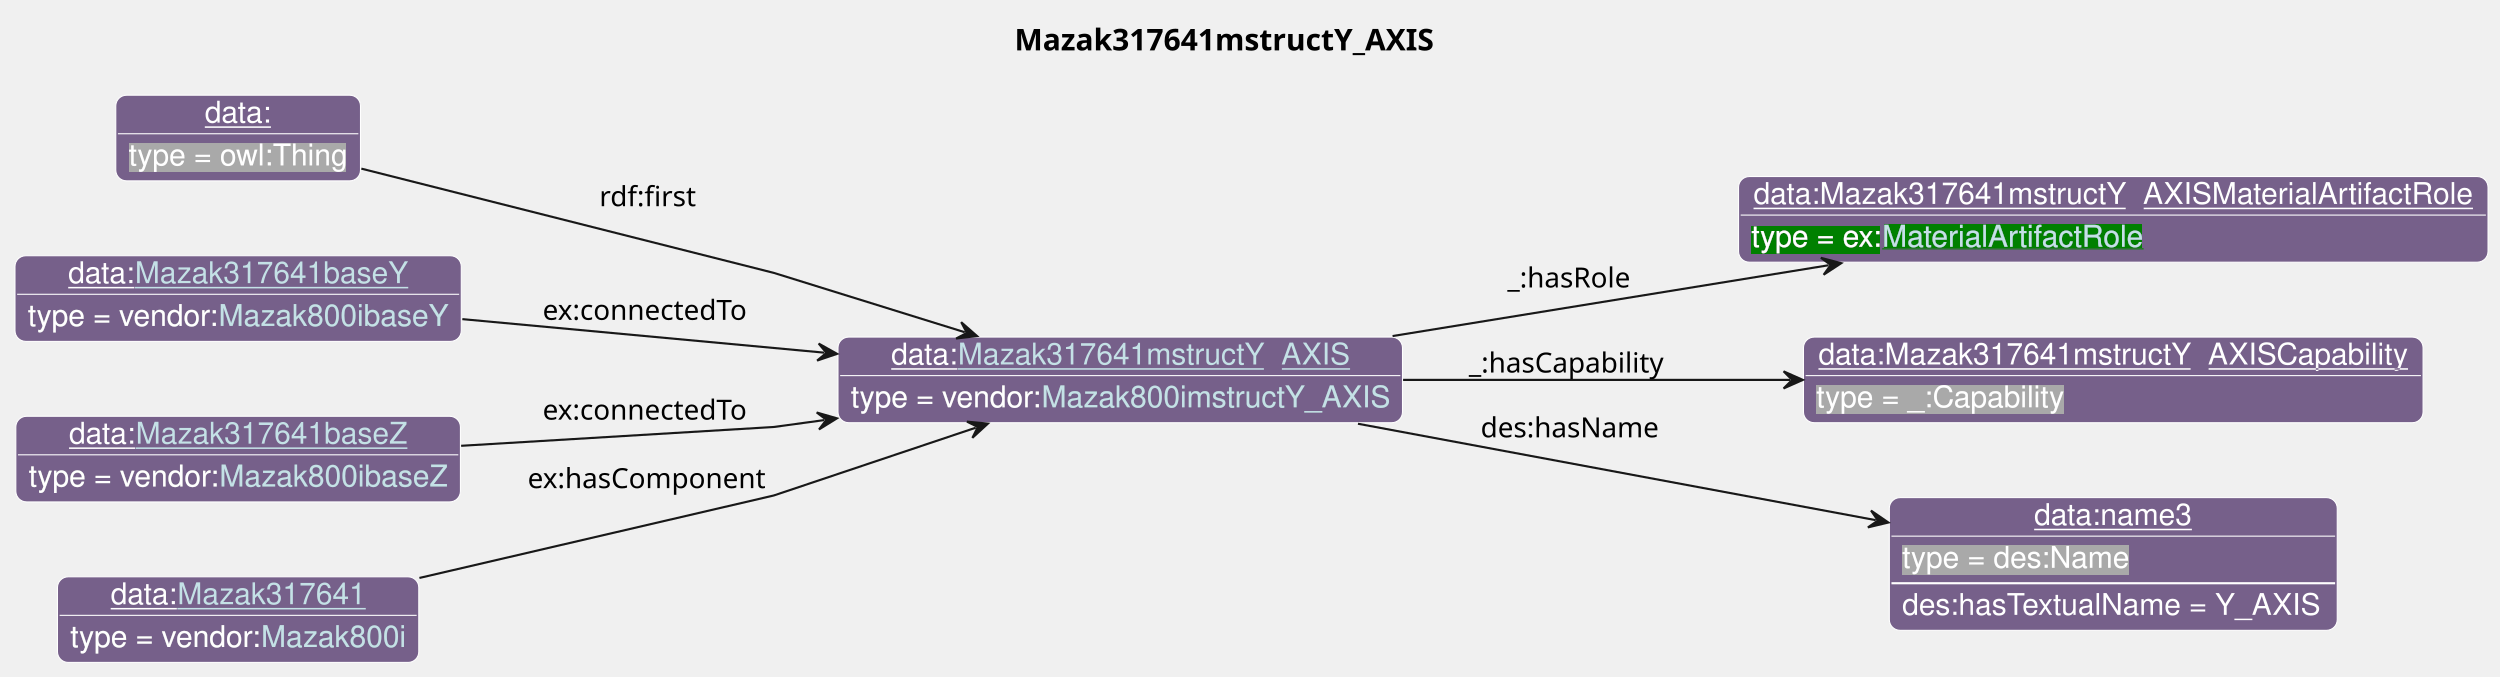
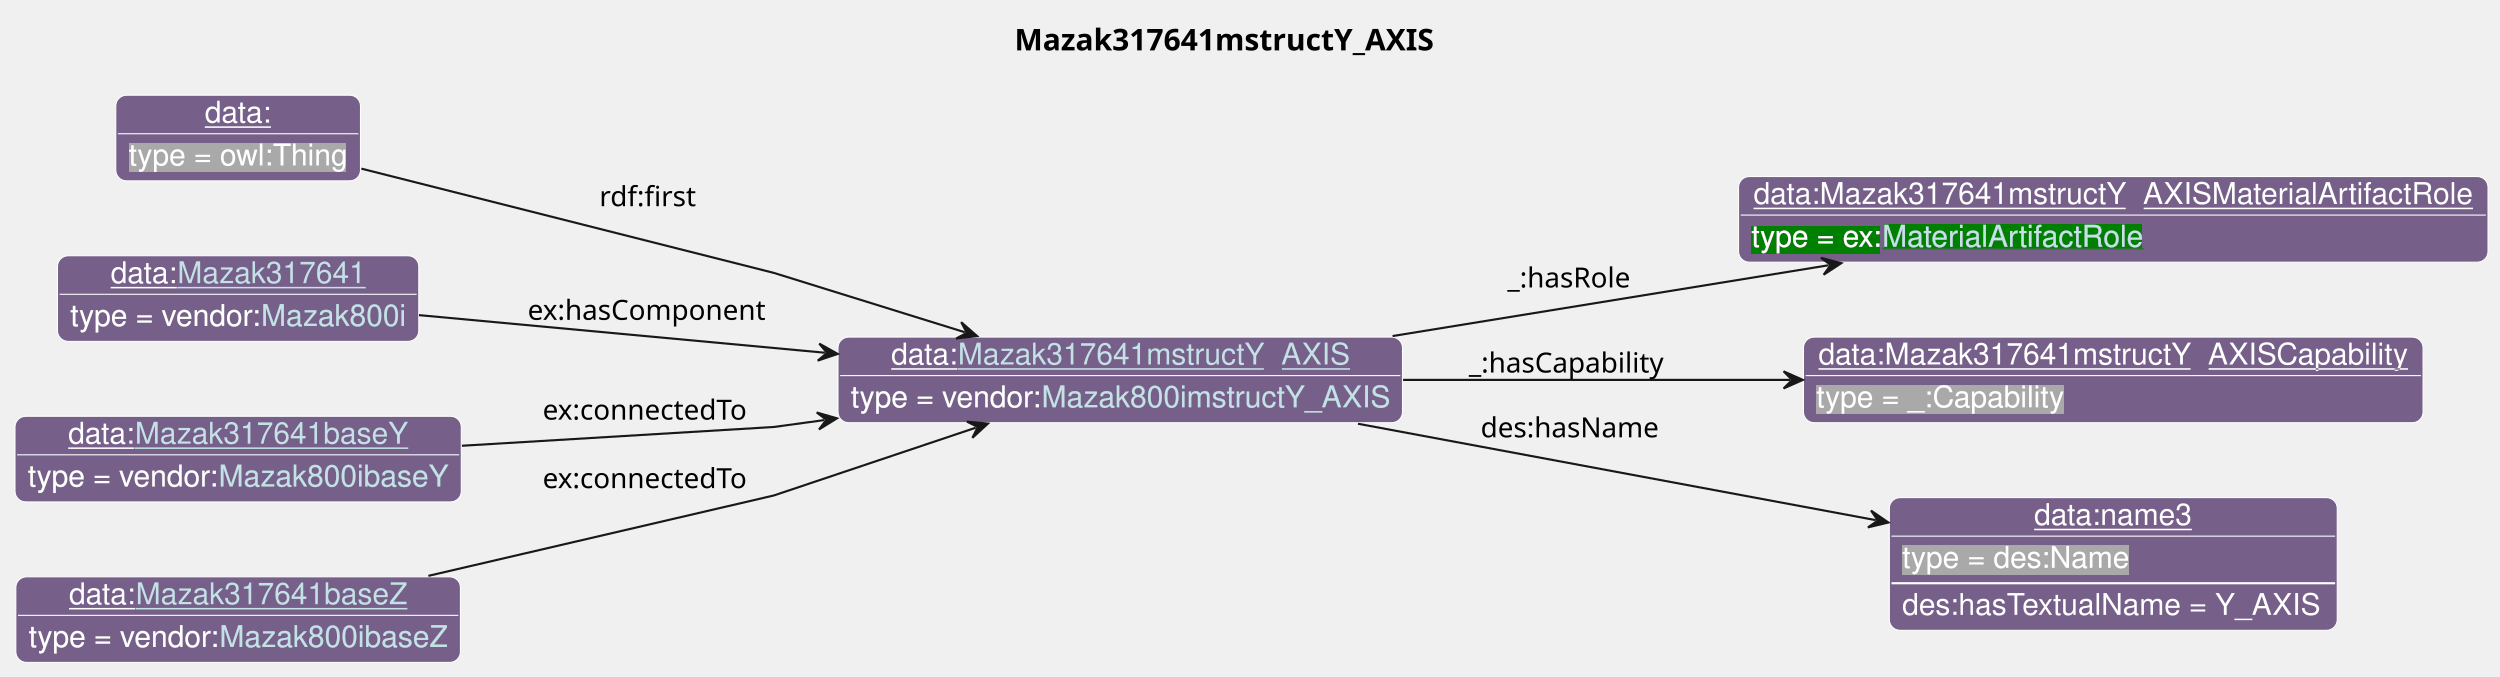
<svg xmlns="http://www.w3.org/2000/svg" xmlns:xlink="http://www.w3.org/1999/xlink" contentStyleType="text/css" data-diagram-type="CLASS" height="316px" preserveAspectRatio="none" style="width:1168px;height:316px;background:#FFFFFF;" version="1.1" viewBox="0 0 1168 316" width="1168px" zoomAndPan="magnify">
  <defs>
-     <filter height="1" id="bh2f9rv53kptt0" width="1" x="0" y="0">
+     <filter height="1" id="b19bzux9io0sf50" width="1" x="0" y="0">
      <feFlood flood-color="#76608A" result="flood" />
      <feComposite in="SourceGraphic" in2="flood" operator="over" />
    </filter>
-     <filter height="1" id="bh2f9rv53kptt1" width="1" x="0" y="0">
+     <filter height="1" id="b19bzux9io0sf51" width="1" x="0" y="0">
      <feFlood flood-color="#008000" result="flood" />
      <feComposite in="SourceGraphic" in2="flood" operator="over" />
    </filter>
-     <filter height="1" id="bh2f9rv53kptt2" width="1" x="0" y="0">
+     <filter height="1" id="b19bzux9io0sf52" width="1" x="0" y="0">
      <feFlood flood-color="#A9A9A9" result="flood" />
      <feComposite in="SourceGraphic" in2="flood" operator="over" />
    </filter>
  </defs>
  <g>
    <g class="title" data-source-line="13">
      <text fill="#000000" font-family="sans-serif" font-size="14" font-weight="bold" lengthAdjust="spacing" textLength="206.459" x="473.974" y="23.535">Mazak317641mstructY_AXIS</text>
    </g>
    <g class="entity" data-entity="o0" data-source-line="131" data-uid="ent0002" id="entity_o0">
      <rect fill="#76608A" height="40" rx="5" ry="5" style="stroke:#FFFFFF;stroke-width:0.5;" width="263.733" x="391.51" y="157.488" />
      <text fill="#FFFFFF" font-family="Helvetica" font-size="14" lengthAdjust="spacing" text-decoration="underline" textLength="31.138" x="416.374" y="170.269">data:</text>
      <a href="./Mazak317641mstructY_AXIS.html" target="_top" title="./Mazak317641mstructY_AXIS.html" xlink:actuate="onRequest" xlink:href="./Mazak317641mstructY_AXIS.html" xlink:show="new" xlink:title="./Mazak317641mstructY_AXIS.html" xlink:type="simple">
        <text fill="#C4E1E6" font-family="Helvetica" font-size="14" lengthAdjust="spacing" text-decoration="underline" textLength="182.868" x="447.512" y="170.269">Mazak317641mstructY_AXIS</text>
      </a>
      <line style="stroke:#FFFFFF;stroke-width:0.5;" x1="392.51" x2="654.243" y1="175.488" y2="175.488" />
-       <text fill="#FFFFFF" filter="url(#bh2f9rv53kptt0)" font-family="Helvetica" font-size="14" lengthAdjust="spacing" textLength="89.113" x="397.51" y="190.269">type = vendor:</text>
+       <text fill="#FFFFFF" filter="url(#b19bzux9io0sf50)" font-family="Helvetica" font-size="14" lengthAdjust="spacing" textLength="89.113" x="397.51" y="190.269">type = vendor:</text>
      <a href="../Mazak.html#Mazak800imstructY_AXIS" target="_top" title="../Mazak.html#Mazak800imstructY_AXIS" xlink:actuate="onRequest" xlink:href="../Mazak.html#Mazak800imstructY_AXIS" xlink:show="new" xlink:title="../Mazak.html#Mazak800imstructY_AXIS" xlink:type="simple">
-         <text fill="#C4E1E6" filter="url(#bh2f9rv53kptt0)" font-family="Helvetica" font-size="14" lengthAdjust="spacing" textLength="162.62" x="486.623" y="190.269">Mazak800imstructY_AXIS</text>
+         <text fill="#C4E1E6" filter="url(#b19bzux9io0sf50)" font-family="Helvetica" font-size="14" lengthAdjust="spacing" textLength="162.62" x="486.623" y="190.269">Mazak800imstructY_AXIS</text>
        <line style="stroke:#76608A;stroke-width:0.5;" x1="486.623" x2="649.243" y1="191.269" y2="191.269" />
      </a>
    </g>
    <g class="entity" data-entity="o1" data-source-line="131" data-uid="ent0003" id="entity_o1">
      <rect fill="#76608A" height="40" rx="5" ry="5" style="stroke:#FFFFFF;stroke-width:0.5;" width="350.157" x="812.25" y="82.488" />
      <text fill="#FFFFFF" font-family="Helvetica" font-size="14" lengthAdjust="spacing" text-decoration="underline" textLength="336.157" x="819.25" y="95.269">data:Mazak317641mstructY_AXISMaterialArtifactRole</text>
      <line style="stroke:#FFFFFF;stroke-width:0.5;" x1="813.25" x2="1161.407" y1="100.488" y2="100.488" />
-       <text fill="#FFFFFF" filter="url(#bh2f9rv53kptt1)" font-family="Helvetica" font-size="14" lengthAdjust="spacing" textLength="61.093" x="818.25" y="115.269">type = ex:</text>
+       <text fill="#FFFFFF" filter="url(#b19bzux9io0sf51)" font-family="Helvetica" font-size="14" lengthAdjust="spacing" textLength="61.093" x="818.25" y="115.269">type = ex:</text>
      <a href="../Example.html#MaterialArtifactRole" target="_top" title="../Example.html#MaterialArtifactRole" xlink:actuate="onRequest" xlink:href="../Example.html#MaterialArtifactRole" xlink:show="new" xlink:title="../Example.html#MaterialArtifactRole" xlink:type="simple">
-         <text fill="#C4E1E6" filter="url(#bh2f9rv53kptt1)" font-family="Helvetica" font-size="14" lengthAdjust="spacing" textLength="122.151" x="879.343" y="115.269">MaterialArtifactRole</text>
+         <text fill="#C4E1E6" filter="url(#b19bzux9io0sf51)" font-family="Helvetica" font-size="14" lengthAdjust="spacing" textLength="122.151" x="879.343" y="115.269">MaterialArtifactRole</text>
        <line style="stroke:#008000;stroke-width:0.5;" x1="879.343" x2="1001.494" y1="116.269" y2="116.269" />
      </a>
    </g>
    <g class="entity" data-entity="o2" data-source-line="131" data-uid="ent0004" id="entity_o2">
      <rect fill="#76608A" height="40" rx="5" ry="5" style="stroke:#FFFFFF;stroke-width:0.5;" width="289.481" x="842.58" y="157.488" />
      <text fill="#FFFFFF" font-family="Helvetica" font-size="14" lengthAdjust="spacing" text-decoration="underline" textLength="275.481" x="849.58" y="170.269">data:Mazak317641mstructY_AXISCapability</text>
      <line style="stroke:#FFFFFF;stroke-width:0.5;" x1="843.58" x2="1131.061" y1="175.488" y2="175.488" />
-       <text fill="#FFFFFF" filter="url(#bh2f9rv53kptt2)" font-family="Helvetica" font-size="14" lengthAdjust="spacing" textLength="115.568" x="848.58" y="190.269">type = _:Capability</text>
+       <text fill="#FFFFFF" filter="url(#b19bzux9io0sf52)" font-family="Helvetica" font-size="14" lengthAdjust="spacing" textLength="115.568" x="848.58" y="190.269">type = _:Capability</text>
    </g>
    <g class="entity" data-entity="o3" data-source-line="131" data-uid="ent0005" id="entity_o3">
      <rect fill="#76608A" height="62" rx="5" ry="5" style="stroke:#FFFFFF;stroke-width:0.5;" width="209.272" x="882.69" y="232.488" />
      <text fill="#FFFFFF" font-family="Helvetica" font-size="14" lengthAdjust="spacing" text-decoration="underline" textLength="73.944" x="950.354" y="245.269">data:name3</text>
      <line style="stroke:#FFFFFF;stroke-width:0.5;" x1="883.69" x2="1090.961" y1="250.488" y2="250.488" />
-       <text fill="#FFFFFF" filter="url(#bh2f9rv53kptt2)" font-family="Helvetica" font-size="14" lengthAdjust="spacing" textLength="106.224" x="888.69" y="265.269">type = des:Name</text>
+       <text fill="#FFFFFF" filter="url(#b19bzux9io0sf52)" font-family="Helvetica" font-size="14" lengthAdjust="spacing" textLength="106.224" x="888.69" y="265.269">type = des:Name</text>
      <line style="stroke:#FFFFFF;stroke-width:1;" x1="883.69" x2="1090.961" y1="272.488" y2="272.488" />
      <text fill="#FFFFFF" font-family="Helvetica" font-size="14" lengthAdjust="spacing" textLength="197.272" x="888.69" y="287.269">des:hasTextualName = Y_AXIS</text>
    </g>
    <g class="entity" data-entity="o4" data-source-line="131" data-uid="ent0006" id="entity_o4">
      <rect fill="#76608A" height="40" rx="5" ry="5" style="stroke:#FFFFFF;stroke-width:0.5;" width="114.334" x="54.09" y="44.488" />
      <text fill="#FFFFFF" font-family="Helvetica" font-size="14" lengthAdjust="spacing" text-decoration="underline" textLength="31.138" x="95.688" y="57.269">data:</text>
      <line style="stroke:#FFFFFF;stroke-width:0.5;" x1="55.09" x2="167.424" y1="62.488" y2="62.488" />
-       <text fill="#FFFFFF" filter="url(#bh2f9rv53kptt2)" font-family="Helvetica" font-size="14" lengthAdjust="spacing" textLength="102.334" x="60.09" y="77.269">type = owl:Thing</text>
+       <text fill="#FFFFFF" filter="url(#b19bzux9io0sf52)" font-family="Helvetica" font-size="14" lengthAdjust="spacing" textLength="102.334" x="60.09" y="77.269">type = owl:Thing</text>
    </g>
    <g class="entity" data-entity="o5" data-source-line="131" data-uid="ent0007" id="entity_o5">
-       <rect fill="#76608A" height="40" rx="5" ry="5" style="stroke:#FFFFFF;stroke-width:0.5;" width="208.513" x="7" y="119.488" />
-       <text fill="#FFFFFF" font-family="Helvetica" font-size="14" lengthAdjust="spacing" text-decoration="underline" textLength="31.138" x="31.864" y="132.269">data:</text>
-       <a href="./Mazak317641baseY.html" target="_top" title="./Mazak317641baseY.html" xlink:actuate="onRequest" xlink:href="./Mazak317641baseY.html" xlink:show="new" xlink:title="./Mazak317641baseY.html" xlink:type="simple">
-         <text fill="#C4E1E6" font-family="Helvetica" font-size="14" lengthAdjust="spacing" text-decoration="underline" textLength="127.647" x="63.002" y="132.269">Mazak317641baseY</text>
+       <rect fill="#76608A" height="40" rx="5" ry="5" style="stroke:#FFFFFF;stroke-width:0.5;" width="168.816" x="26.85" y="119.488" />
+       <text fill="#FFFFFF" font-family="Helvetica" font-size="14" lengthAdjust="spacing" text-decoration="underline" textLength="31.138" x="51.714" y="132.269">data:</text>
+       <a href="./Mazak317641.html" target="_top" title="./Mazak317641.html" xlink:actuate="onRequest" xlink:href="./Mazak317641.html" xlink:show="new" xlink:title="./Mazak317641.html" xlink:type="simple">
+         <text fill="#C4E1E6" font-family="Helvetica" font-size="14" lengthAdjust="spacing" text-decoration="underline" textLength="87.951" x="82.852" y="132.269">Mazak317641</text>
      </a>
-       <line style="stroke:#FFFFFF;stroke-width:0.5;" x1="8" x2="214.513" y1="137.488" y2="137.488" />
-       <text fill="#FFFFFF" filter="url(#bh2f9rv53kptt0)" font-family="Helvetica" font-size="14" lengthAdjust="spacing" textLength="89.113" x="13" y="152.269">type = vendor:</text>
-       <a href="../Mazak.html#Mazak800ibaseY" target="_top" title="../Mazak.html#Mazak800ibaseY" xlink:actuate="onRequest" xlink:href="../Mazak.html#Mazak800ibaseY" xlink:show="new" xlink:title="../Mazak.html#Mazak800ibaseY" xlink:type="simple">
-         <text fill="#C4E1E6" filter="url(#bh2f9rv53kptt0)" font-family="Helvetica" font-size="14" lengthAdjust="spacing" textLength="107.399" x="102.113" y="152.269">Mazak800ibaseY</text>
-         <line style="stroke:#76608A;stroke-width:0.5;" x1="102.113" x2="209.513" y1="153.269" y2="153.269" />
+       <line style="stroke:#FFFFFF;stroke-width:0.5;" x1="27.85" x2="194.666" y1="137.488" y2="137.488" />
+       <text fill="#FFFFFF" filter="url(#b19bzux9io0sf50)" font-family="Helvetica" font-size="14" lengthAdjust="spacing" textLength="89.113" x="32.85" y="152.269">type = vendor:</text>
+       <a href="../Mazak.html#Mazak800i" target="_top" title="../Mazak.html#Mazak800i" xlink:actuate="onRequest" xlink:href="../Mazak.html#Mazak800i" xlink:show="new" xlink:title="../Mazak.html#Mazak800i" xlink:type="simple">
+         <text fill="#C4E1E6" filter="url(#b19bzux9io0sf50)" font-family="Helvetica" font-size="14" lengthAdjust="spacing" textLength="67.703" x="121.963" y="152.269">Mazak800i</text>
+         <line style="stroke:#76608A;stroke-width:0.5;" x1="121.963" x2="189.666" y1="153.269" y2="153.269" />
      </a>
    </g>
    <g class="entity" data-entity="o6" data-source-line="131" data-uid="ent0008" id="entity_o6">
-       <rect fill="#76608A" height="40" rx="5" ry="5" style="stroke:#FFFFFF;stroke-width:0.5;" width="207.727" x="7.39" y="194.488" />
-       <text fill="#FFFFFF" font-family="Helvetica" font-size="14" lengthAdjust="spacing" text-decoration="underline" textLength="31.138" x="32.254" y="207.269">data:</text>
-       <a href="./Mazak317641baseZ.html" target="_top" title="./Mazak317641baseZ.html" xlink:actuate="onRequest" xlink:href="./Mazak317641baseZ.html" xlink:show="new" xlink:title="./Mazak317641baseZ.html" xlink:type="simple">
-         <text fill="#C4E1E6" font-family="Helvetica" font-size="14" lengthAdjust="spacing" text-decoration="underline" textLength="126.861" x="63.392" y="207.269">Mazak317641baseZ</text>
+       <rect fill="#76608A" height="40" rx="5" ry="5" style="stroke:#FFFFFF;stroke-width:0.5;" width="208.513" x="7" y="194.488" />
+       <text fill="#FFFFFF" font-family="Helvetica" font-size="14" lengthAdjust="spacing" text-decoration="underline" textLength="31.138" x="31.864" y="207.269">data:</text>
+       <a href="./Mazak317641baseY.html" target="_top" title="./Mazak317641baseY.html" xlink:actuate="onRequest" xlink:href="./Mazak317641baseY.html" xlink:show="new" xlink:title="./Mazak317641baseY.html" xlink:type="simple">
+         <text fill="#C4E1E6" font-family="Helvetica" font-size="14" lengthAdjust="spacing" text-decoration="underline" textLength="127.647" x="63.002" y="207.269">Mazak317641baseY</text>
      </a>
-       <line style="stroke:#FFFFFF;stroke-width:0.5;" x1="8.39" x2="214.117" y1="212.488" y2="212.488" />
-       <text fill="#FFFFFF" filter="url(#bh2f9rv53kptt0)" font-family="Helvetica" font-size="14" lengthAdjust="spacing" textLength="89.113" x="13.39" y="227.269">type = vendor:</text>
-       <a href="../Mazak.html#Mazak800ibaseZ" target="_top" title="../Mazak.html#Mazak800ibaseZ" xlink:actuate="onRequest" xlink:href="../Mazak.html#Mazak800ibaseZ" xlink:show="new" xlink:title="../Mazak.html#Mazak800ibaseZ" xlink:type="simple">
-         <text fill="#C4E1E6" filter="url(#bh2f9rv53kptt0)" font-family="Helvetica" font-size="14" lengthAdjust="spacing" textLength="106.613" x="102.503" y="227.269">Mazak800ibaseZ</text>
-         <line style="stroke:#76608A;stroke-width:0.5;" x1="102.503" x2="209.117" y1="228.269" y2="228.269" />
+       <line style="stroke:#FFFFFF;stroke-width:0.5;" x1="8" x2="214.513" y1="212.488" y2="212.488" />
+       <text fill="#FFFFFF" filter="url(#b19bzux9io0sf50)" font-family="Helvetica" font-size="14" lengthAdjust="spacing" textLength="89.113" x="13" y="227.269">type = vendor:</text>
+       <a href="../Mazak.html#Mazak800ibaseY" target="_top" title="../Mazak.html#Mazak800ibaseY" xlink:actuate="onRequest" xlink:href="../Mazak.html#Mazak800ibaseY" xlink:show="new" xlink:title="../Mazak.html#Mazak800ibaseY" xlink:type="simple">
+         <text fill="#C4E1E6" filter="url(#b19bzux9io0sf50)" font-family="Helvetica" font-size="14" lengthAdjust="spacing" textLength="107.399" x="102.113" y="227.269">Mazak800ibaseY</text>
+         <line style="stroke:#76608A;stroke-width:0.5;" x1="102.113" x2="209.513" y1="228.269" y2="228.269" />
      </a>
    </g>
    <g class="entity" data-entity="o7" data-source-line="131" data-uid="ent0009" id="entity_o7">
-       <rect fill="#76608A" height="40" rx="5" ry="5" style="stroke:#FFFFFF;stroke-width:0.5;" width="168.816" x="26.85" y="269.488" />
-       <text fill="#FFFFFF" font-family="Helvetica" font-size="14" lengthAdjust="spacing" text-decoration="underline" textLength="31.138" x="51.714" y="282.269">data:</text>
-       <a href="./Mazak317641.html" target="_top" title="./Mazak317641.html" xlink:actuate="onRequest" xlink:href="./Mazak317641.html" xlink:show="new" xlink:title="./Mazak317641.html" xlink:type="simple">
-         <text fill="#C4E1E6" font-family="Helvetica" font-size="14" lengthAdjust="spacing" text-decoration="underline" textLength="87.951" x="82.852" y="282.269">Mazak317641</text>
+       <rect fill="#76608A" height="40" rx="5" ry="5" style="stroke:#FFFFFF;stroke-width:0.5;" width="207.727" x="7.39" y="269.488" />
+       <text fill="#FFFFFF" font-family="Helvetica" font-size="14" lengthAdjust="spacing" text-decoration="underline" textLength="31.138" x="32.254" y="282.269">data:</text>
+       <a href="./Mazak317641baseZ.html" target="_top" title="./Mazak317641baseZ.html" xlink:actuate="onRequest" xlink:href="./Mazak317641baseZ.html" xlink:show="new" xlink:title="./Mazak317641baseZ.html" xlink:type="simple">
+         <text fill="#C4E1E6" font-family="Helvetica" font-size="14" lengthAdjust="spacing" text-decoration="underline" textLength="126.861" x="63.392" y="282.269">Mazak317641baseZ</text>
      </a>
-       <line style="stroke:#FFFFFF;stroke-width:0.5;" x1="27.85" x2="194.666" y1="287.488" y2="287.488" />
-       <text fill="#FFFFFF" filter="url(#bh2f9rv53kptt0)" font-family="Helvetica" font-size="14" lengthAdjust="spacing" textLength="89.113" x="32.85" y="302.269">type = vendor:</text>
-       <a href="../Mazak.html#Mazak800i" target="_top" title="../Mazak.html#Mazak800i" xlink:actuate="onRequest" xlink:href="../Mazak.html#Mazak800i" xlink:show="new" xlink:title="../Mazak.html#Mazak800i" xlink:type="simple">
-         <text fill="#C4E1E6" filter="url(#bh2f9rv53kptt0)" font-family="Helvetica" font-size="14" lengthAdjust="spacing" textLength="67.703" x="121.963" y="302.269">Mazak800i</text>
-         <line style="stroke:#76608A;stroke-width:0.5;" x1="121.963" x2="189.666" y1="303.269" y2="303.269" />
+       <line style="stroke:#FFFFFF;stroke-width:0.5;" x1="8.39" x2="214.117" y1="287.488" y2="287.488" />
+       <text fill="#FFFFFF" filter="url(#b19bzux9io0sf50)" font-family="Helvetica" font-size="14" lengthAdjust="spacing" textLength="89.113" x="13.39" y="302.269">type = vendor:</text>
+       <a href="../Mazak.html#Mazak800ibaseZ" target="_top" title="../Mazak.html#Mazak800ibaseZ" xlink:actuate="onRequest" xlink:href="../Mazak.html#Mazak800ibaseZ" xlink:show="new" xlink:title="../Mazak.html#Mazak800ibaseZ" xlink:type="simple">
+         <text fill="#C4E1E6" filter="url(#b19bzux9io0sf50)" font-family="Helvetica" font-size="14" lengthAdjust="spacing" textLength="106.613" x="102.503" y="302.269">Mazak800ibaseZ</text>
+         <line style="stroke:#76608A;stroke-width:0.5;" x1="102.503" x2="209.117" y1="303.269" y2="303.269" />
      </a>
    </g>
    <g class="link" data-entity-1="o0" data-entity-2="o1" data-source-line="195" data-uid="lnk10" id="link_o0_o1">
      <path codeLine="195" d="M650.61,156.998 C715.79,146.408 789.168,134.5 854.328,123.92" fill="none" id="o0-to-o1" style="stroke:#181818;stroke-width:1;" />
      <polygon fill="#181818" points="860.25,122.958,850.725,120.452,855.315,123.76,852.007,128.349,860.25,122.958" style="stroke:#181818;stroke-width:1;" />
      <text fill="#000000" font-family="sans-serif" font-size="13" lengthAdjust="spacing" textLength="59.693" x="704.25" y="134.307">_:hasRole</text>
    </g>
    <g class="link" data-entity-1="o0" data-entity-2="o2" data-source-line="195" data-uid="lnk11" id="link_o0_o2">
      <path codeLine="195" d="M655.52,177.488 C713.8,177.488 776.59,177.488 836.29,177.488" fill="none" id="o0-to-o2" style="stroke:#181818;stroke-width:1;" />
      <polygon fill="#181818" points="842.29,177.488,833.29,173.488,837.29,177.488,833.29,181.488,842.29,177.488" style="stroke:#181818;stroke-width:1;" />
      <text fill="#000000" font-family="sans-serif" font-size="13" lengthAdjust="spacing" textLength="95.132" x="686.25" y="174.057">_:hasCapability</text>
    </g>
    <g class="link" data-entity-1="o0" data-entity-2="o3" data-source-line="195" data-uid="lnk12" id="link_o0_o3">
      <path codeLine="195" d="M634.44,197.978 C709.56,211.968 802.552,229.269 876.361,243.019" fill="none" id="o0-to-o3" style="stroke:#181818;stroke-width:1;" />
      <polygon fill="#181818" points="882.26,244.118,874.145,238.538,877.345,243.203,872.68,246.402,882.26,244.118" style="stroke:#181818;stroke-width:1;" />
      <text fill="#000000" font-family="sans-serif" font-size="13" lengthAdjust="spacing" textLength="84.202" x="691.75" y="204.327">des:hasName</text>
    </g>
    <g class="link" data-entity-1="o4" data-entity-2="o0" data-source-line="195" data-uid="lnk13" id="link_o4_o0">
      <path codeLine="195" d="M168.82,78.788 C242.36,97.368 361.51,127.488 361.51,127.488 C361.51,127.488 406.33,141.417 450.75,155.227" fill="none" id="o4-to-o0" style="stroke:#181818;stroke-width:1;" />
      <polygon fill="#181818" points="456.48,157.008,449.073,150.517,451.705,155.524,446.698,158.156,456.48,157.008" style="stroke:#181818;stroke-width:1;" />
      <text fill="#000000" font-family="sans-serif" font-size="13" lengthAdjust="spacing" textLength="47.741" x="280.01" y="96.327">rdf:first</text>
    </g>
    <g class="link" data-entity-1="o5" data-entity-2="o0" data-source-line="195" data-uid="lnk14" id="link_o5_o0">
-       <path codeLine="195" d="M216.01,149.098 C269.17,154.028 328.476,159.525 385.106,164.766" fill="none" id="o5-to-o0" style="stroke:#181818;stroke-width:1;" />
-       <polygon fill="#181818" points="391.08,165.318,382.487,160.506,386.101,164.858,381.75,168.472,391.08,165.318" style="stroke:#181818;stroke-width:1;" />
-       <text fill="#000000" font-family="sans-serif" font-size="13" lengthAdjust="spacing" textLength="100.502" x="253.51" y="149.437">ex:connectedTo</text>
+       <path codeLine="195" d="M195.75,147.228 C251.95,152.428 321.266,158.855 385.386,164.795" fill="none" id="o5-to-o0" style="stroke:#181818;stroke-width:1;" />
+       <polygon fill="#181818" points="391.36,165.348,382.767,160.535,386.381,164.887,382.029,168.501,391.36,165.348" style="stroke:#181818;stroke-width:1;" />
+       <text fill="#000000" font-family="sans-serif" font-size="13" lengthAdjust="spacing" textLength="114.728" x="246.51" y="149.437">ex:hasComponent</text>
    </g>
    <g class="link" data-entity-1="o6" data-entity-2="o0" data-source-line="195" data-uid="lnk15" id="link_o6_o0">
-       <path codeLine="195" d="M215.44,208.278 C284.01,204.148 361.51,199.488 361.51,199.488 C361.51,199.488 367.596,198.664 385.076,196.264" fill="none" id="o6-to-o0" style="stroke:#181818;stroke-width:1;" />
+       <path codeLine="195" d="M215.8,208.258 C284.28,204.138 361.51,199.488 361.51,199.488 C361.51,199.488 367.596,198.664 385.076,196.264" fill="none" id="o6-to-o0" style="stroke:#181818;stroke-width:1;" />
      <polygon fill="#181818" points="391.02,195.448,381.56,192.71,386.067,196.128,382.648,200.635,391.02,195.448" style="stroke:#181818;stroke-width:1;" />
      <text fill="#000000" font-family="sans-serif" font-size="13" lengthAdjust="spacing" textLength="100.502" x="253.51" y="196.057">ex:connectedTo</text>
    </g>
    <g class="link" data-entity-1="o7" data-entity-2="o0" data-source-line="195" data-uid="lnk16" id="link_o7_o0">
-       <path codeLine="195" d="M195.95,270.018 C268.36,253.168 361.51,231.488 361.51,231.488 C361.51,231.488 410.322,215.108 455.872,199.818" fill="none" id="o7-to-o0" style="stroke:#181818;stroke-width:1;" />
+       <path codeLine="195" d="M200.13,269.038 C271.9,252.338 361.51,231.488 361.51,231.488 C361.51,231.488 410.322,215.108 455.872,199.818" fill="none" id="o7-to-o0" style="stroke:#181818;stroke-width:1;" />
      <polygon fill="#181818" points="461.56,197.908,451.755,196.98,456.82,199.499,454.301,204.564,461.56,197.908" style="stroke:#181818;stroke-width:1;" />
-       <text fill="#000000" font-family="sans-serif" font-size="13" lengthAdjust="spacing" textLength="114.728" x="246.51" y="228.057">ex:hasComponent</text>
+       <text fill="#000000" font-family="sans-serif" font-size="13" lengthAdjust="spacing" textLength="100.502" x="253.51" y="228.057">ex:connectedTo</text>
    </g>
  </g>
</svg>
